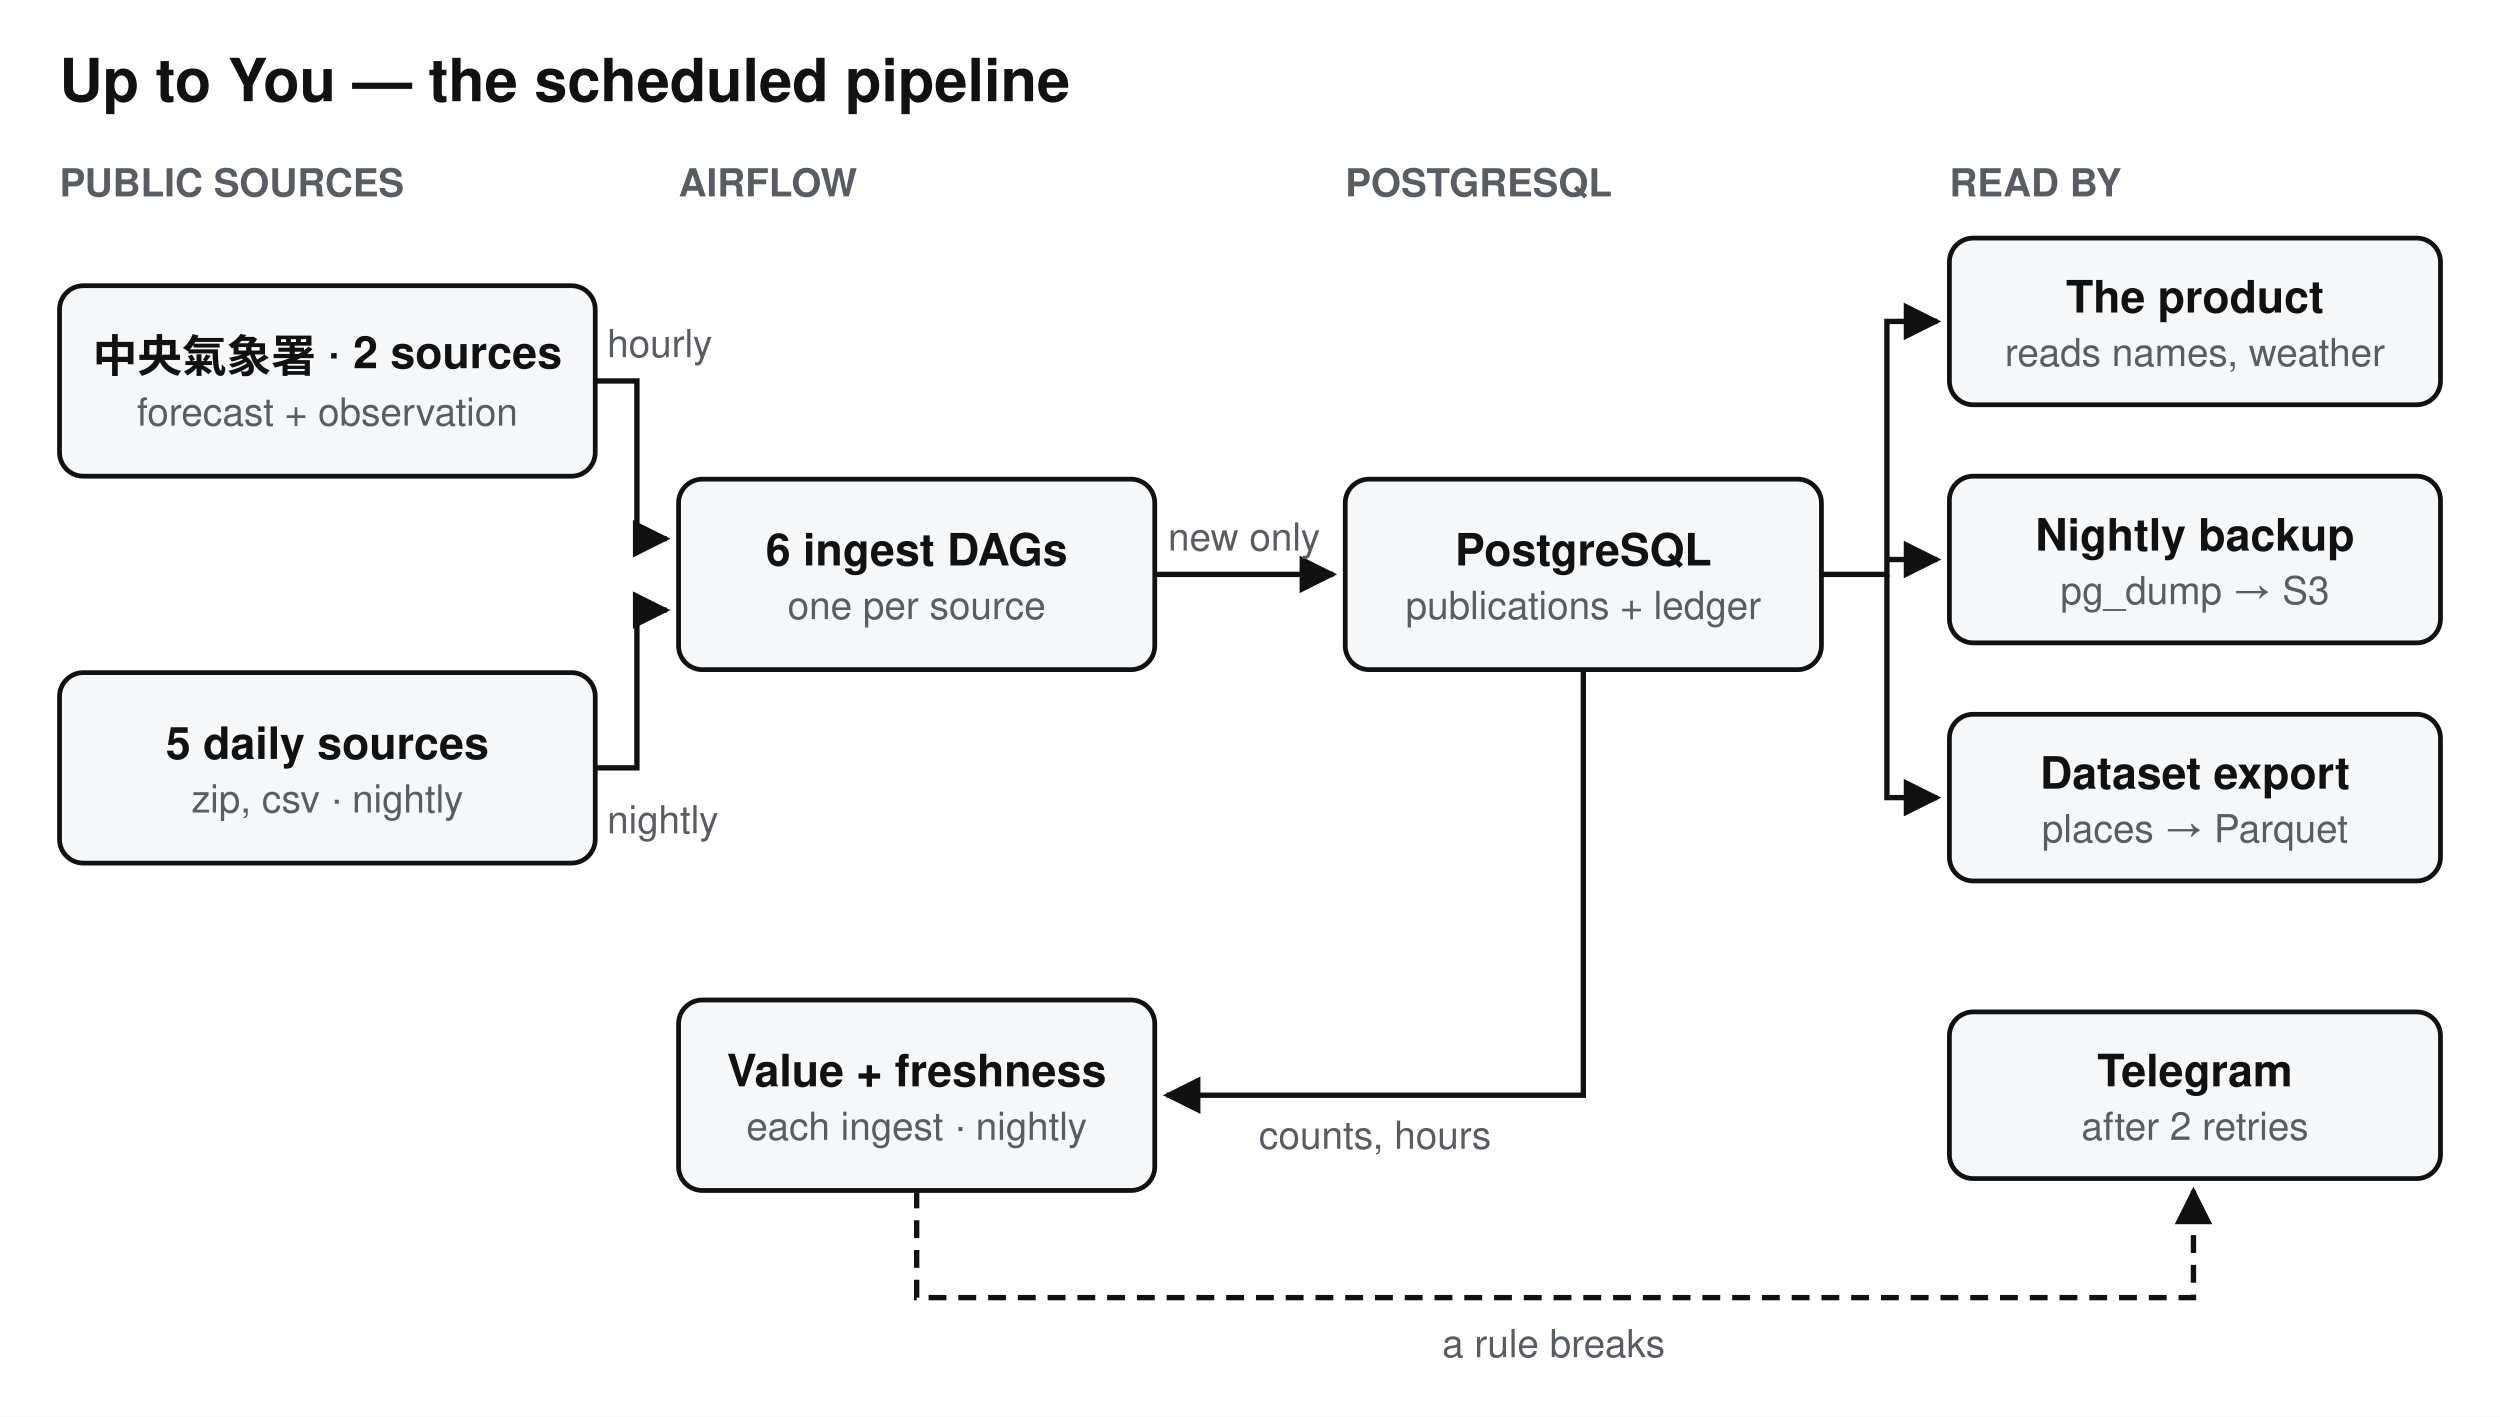
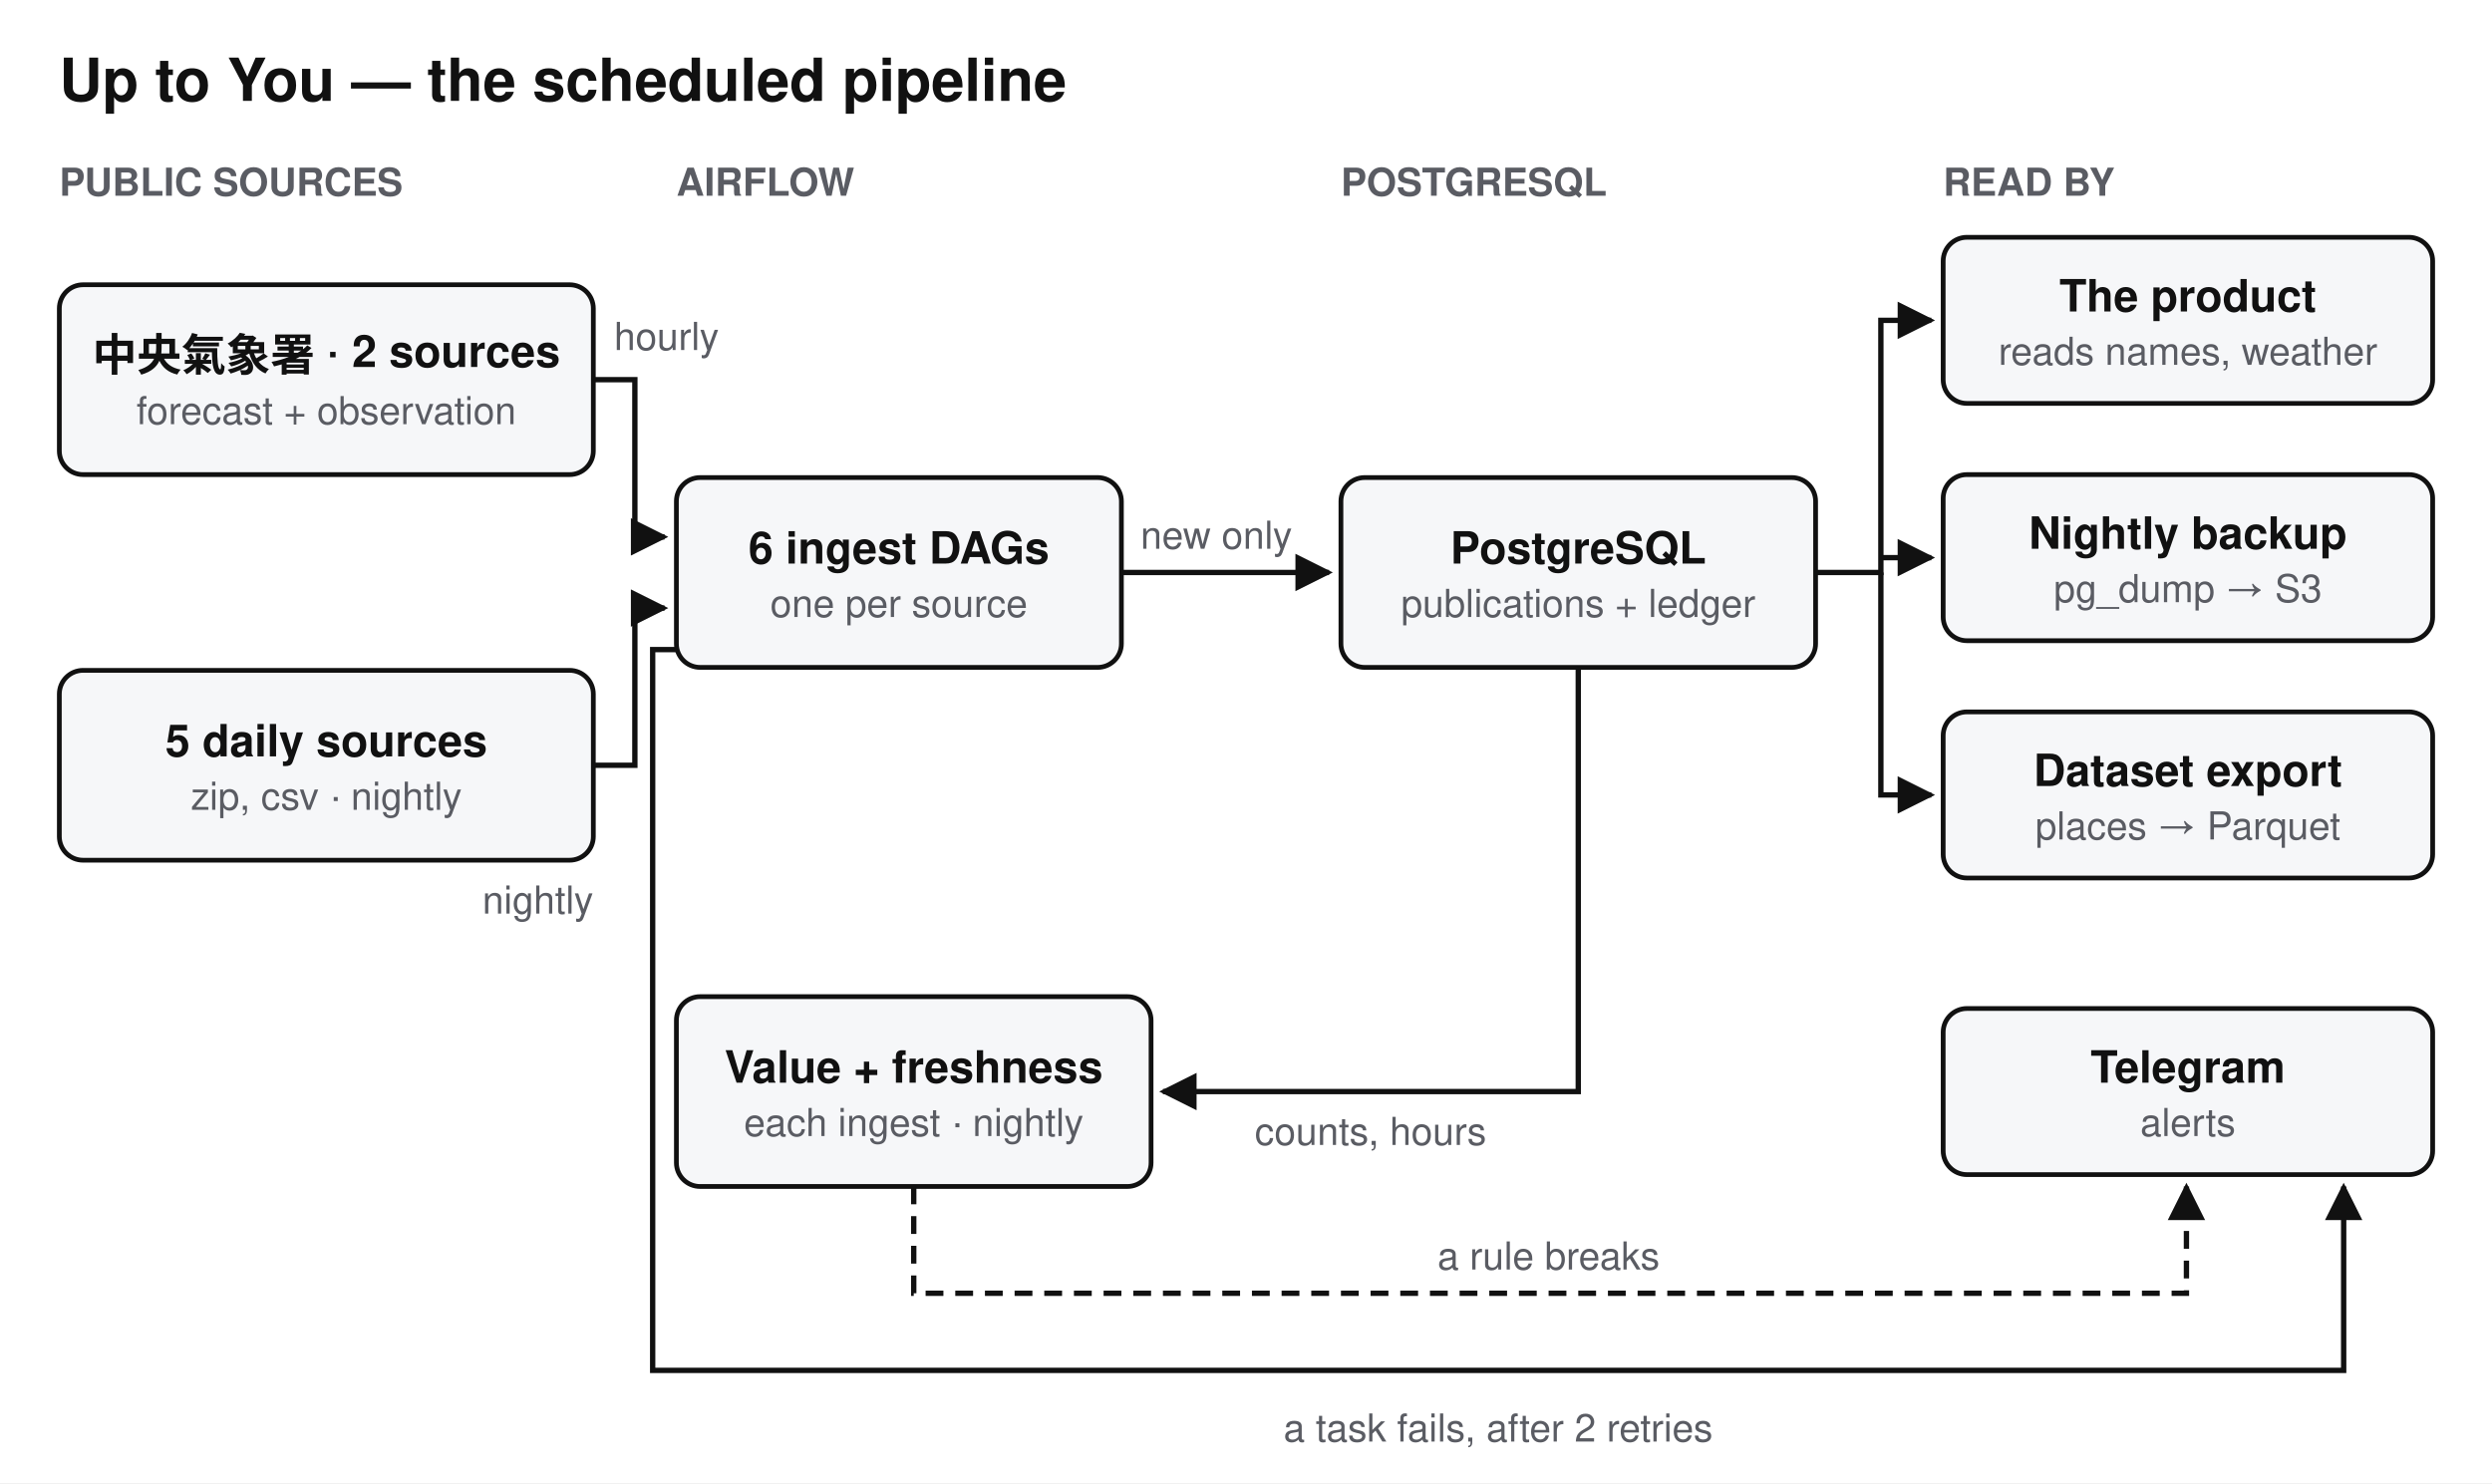
- <svg xmlns="http://www.w3.org/2000/svg" width="840" height="476" viewBox="0 0 840 476" font-family="Helvetica Neue, Helvetica, Arial, 'Noto Sans TC', sans-serif">
+ <svg xmlns="http://www.w3.org/2000/svg" width="840" height="500" viewBox="0 0 840 500" font-family="Helvetica Neue, Helvetica, Arial, 'Noto Sans TC', sans-serif">
  <defs>
    <marker id="a" viewBox="0 0 10 10" refX="9" refY="5" markerWidth="7" markerHeight="7" orient="auto-start-reverse">
      <path d="M0,0 L10,5 L0,10 z" fill="#111111" />
    </marker>
  </defs>
-   <rect width="840" height="476" fill="#ffffff" />
+   <rect width="840" height="500" fill="#ffffff" />
  <text x="20" y="34" text-anchor="start" font-size="20" font-weight="800" fill="#111111" font-family="Helvetica Neue, Helvetica, Arial, sans-serif">Up to You — the scheduled pipeline</text>
  <text x="20" y="66" text-anchor="start" font-size="13" font-weight="700" fill="#5A5C63" font-family="Helvetica Neue, Helvetica, Arial, sans-serif">PUBLIC SOURCES</text>
  <text x="228" y="66" text-anchor="start" font-size="13" font-weight="700" fill="#5A5C63" font-family="Helvetica Neue, Helvetica, Arial, sans-serif">AIRFLOW</text>
  <text x="452" y="66" text-anchor="start" font-size="13" font-weight="700" fill="#5A5C63" font-family="Helvetica Neue, Helvetica, Arial, sans-serif">POSTGRESQL</text>
  <text x="655" y="66" text-anchor="start" font-size="13" font-weight="700" fill="#5A5C63" font-family="Helvetica Neue, Helvetica, Arial, sans-serif">READ BY</text>
  <rect x="20" y="96" width="180" height="64" rx="8" fill="#F6F7F9" stroke="#111111" stroke-width="1.6" />
  <text x="110.0" y="125.0" text-anchor="middle" font-size="15" font-weight="700" fill="#111111" font-family="Helvetica Neue, Helvetica, Arial, sans-serif">中央氣象署 · 2 sources</text>
  <text x="110.0" y="143.0" text-anchor="middle" font-size="13" font-weight="400" fill="#5A5C63" font-family="Helvetica Neue, Helvetica, Arial, sans-serif">forecast + observation</text>
  <rect x="20" y="226" width="180" height="64" rx="8" fill="#F6F7F9" stroke="#111111" stroke-width="1.6" />
  <text x="110.0" y="255.0" text-anchor="middle" font-size="15" font-weight="700" fill="#111111" font-family="Helvetica Neue, Helvetica, Arial, sans-serif">5 daily sources</text>
  <text x="110.0" y="273.0" text-anchor="middle" font-size="13" font-weight="400" fill="#5A5C63" font-family="Helvetica Neue, Helvetica, Arial, sans-serif">zip, csv · nightly</text>
-   <rect x="228" y="161" width="160" height="64" rx="8" fill="#F6F7F9" stroke="#111111" stroke-width="1.6" />
-   <text x="308.0" y="190.0" text-anchor="middle" font-size="15" font-weight="700" fill="#111111" font-family="Helvetica Neue, Helvetica, Arial, sans-serif">6 ingest DAGs</text>
-   <text x="308.0" y="208.0" text-anchor="middle" font-size="13" font-weight="400" fill="#5A5C63" font-family="Helvetica Neue, Helvetica, Arial, sans-serif">one per source</text>
+   <rect x="228" y="161" width="150" height="64" rx="8" fill="#F6F7F9" stroke="#111111" stroke-width="1.6" />
+   <text x="303.0" y="190.0" text-anchor="middle" font-size="15" font-weight="700" fill="#111111" font-family="Helvetica Neue, Helvetica, Arial, sans-serif">6 ingest DAGs</text>
+   <text x="303.0" y="208.0" text-anchor="middle" font-size="13" font-weight="400" fill="#5A5C63" font-family="Helvetica Neue, Helvetica, Arial, sans-serif">one per source</text>
  <rect x="452" y="161" width="160" height="64" rx="8" fill="#F6F7F9" stroke="#111111" stroke-width="1.6" />
  <text x="532.0" y="190.0" text-anchor="middle" font-size="15" font-weight="700" fill="#111111" font-family="Helvetica Neue, Helvetica, Arial, sans-serif">PostgreSQL</text>
  <text x="532.0" y="208.0" text-anchor="middle" font-size="13" font-weight="400" fill="#5A5C63" font-family="Helvetica Neue, Helvetica, Arial, sans-serif">publications + ledger</text>
  <rect x="228" y="336" width="160" height="64" rx="8" fill="#F6F7F9" stroke="#111111" stroke-width="1.6" />
  <text x="308.0" y="365.0" text-anchor="middle" font-size="15" font-weight="700" fill="#111111" font-family="Helvetica Neue, Helvetica, Arial, sans-serif">Value + freshness</text>
  <text x="308.0" y="383.0" text-anchor="middle" font-size="13" font-weight="400" fill="#5A5C63" font-family="Helvetica Neue, Helvetica, Arial, sans-serif">each ingest · nightly</text>
  <rect x="655" y="80" width="165" height="56" rx="8" fill="#F6F7F9" stroke="#111111" stroke-width="1.6" />
  <text x="737.5" y="105.0" text-anchor="middle" font-size="15" font-weight="700" fill="#111111" font-family="Helvetica Neue, Helvetica, Arial, sans-serif">The product</text>
  <text x="737.5" y="123.0" text-anchor="middle" font-size="13" font-weight="400" fill="#5A5C63" font-family="Helvetica Neue, Helvetica, Arial, sans-serif">reads names, weather</text>
  <rect x="655" y="160" width="165" height="56" rx="8" fill="#F6F7F9" stroke="#111111" stroke-width="1.6" />
  <text x="737.5" y="185.0" text-anchor="middle" font-size="15" font-weight="700" fill="#111111" font-family="Helvetica Neue, Helvetica, Arial, sans-serif">Nightly backup</text>
  <text x="737.5" y="203.0" text-anchor="middle" font-size="13" font-weight="400" fill="#5A5C63" font-family="Helvetica Neue, Helvetica, Arial, sans-serif">pg_dump → S3</text>
  <rect x="655" y="240" width="165" height="56" rx="8" fill="#F6F7F9" stroke="#111111" stroke-width="1.6" />
  <text x="737.5" y="265.0" text-anchor="middle" font-size="15" font-weight="700" fill="#111111" font-family="Helvetica Neue, Helvetica, Arial, sans-serif">Dataset export</text>
  <text x="737.5" y="283.0" text-anchor="middle" font-size="13" font-weight="400" fill="#5A5C63" font-family="Helvetica Neue, Helvetica, Arial, sans-serif">places → Parquet</text>
  <rect x="655" y="340" width="165" height="56" rx="8" fill="#F6F7F9" stroke="#111111" stroke-width="1.6" />
  <text x="737.5" y="365.0" text-anchor="middle" font-size="15" font-weight="700" fill="#111111" font-family="Helvetica Neue, Helvetica, Arial, sans-serif">Telegram</text>
-   <text x="737.5" y="383.0" text-anchor="middle" font-size="13" font-weight="400" fill="#5A5C63" font-family="Helvetica Neue, Helvetica, Arial, sans-serif">after 2 retries</text>
+   <text x="737.5" y="383.0" text-anchor="middle" font-size="13" font-weight="400" fill="#5A5C63" font-family="Helvetica Neue, Helvetica, Arial, sans-serif">alerts</text>
  <path d="M200,128 L214,128 L214,181 L224,181" fill="none" stroke="#111111" stroke-width="1.8" marker-end="url(#a)" />
-   <text x="204" y="120" text-anchor="start" font-size="13" font-weight="500" fill="#5A5C63" font-family="Helvetica Neue, Helvetica, Arial, sans-serif">hourly</text>
+   <text x="207" y="118" text-anchor="start" font-size="13" font-weight="500" fill="#5A5C63" font-family="Helvetica Neue, Helvetica, Arial, sans-serif">hourly</text>
  <path d="M200,258 L214,258 L214,205 L224,205" fill="none" stroke="#111111" stroke-width="1.8" marker-end="url(#a)" />
-   <text x="204" y="280" text-anchor="start" font-size="13" font-weight="500" fill="#5A5C63" font-family="Helvetica Neue, Helvetica, Arial, sans-serif">nightly</text>
-   <path d="M388,193 L448,193" fill="none" stroke="#111111" stroke-width="1.8" marker-end="url(#a)" />
-   <text x="418" y="185" text-anchor="middle" font-size="13" font-weight="500" fill="#5A5C63" font-family="Helvetica Neue, Helvetica, Arial, sans-serif">new only</text>
+   <text x="200" y="308" text-anchor="end" font-size="13" font-weight="500" fill="#5A5C63" font-family="Helvetica Neue, Helvetica, Arial, sans-serif">nightly</text>
+   <path d="M378,193 L448,193" fill="none" stroke="#111111" stroke-width="1.8" marker-end="url(#a)" />
+   <text x="410" y="185" text-anchor="middle" font-size="13" font-weight="500" fill="#5A5C63" font-family="Helvetica Neue, Helvetica, Arial, sans-serif">new only</text>
  <path d="M612,193 L634,193 L634,108 L651,108" fill="none" stroke="#111111" stroke-width="1.8" marker-end="url(#a)" />
  <path d="M634,188 L651,188" fill="none" stroke="#111111" stroke-width="1.8" marker-end="url(#a)" />
  <path d="M634,193 L634,268 L651,268" fill="none" stroke="#111111" stroke-width="1.8" marker-end="url(#a)" />
  <path d="M532,225 L532,368 L392,368" fill="none" stroke="#111111" stroke-width="1.8" marker-end="url(#a)" />
  <text x="462" y="386" text-anchor="middle" font-size="13" font-weight="500" fill="#5A5C63" font-family="Helvetica Neue, Helvetica, Arial, sans-serif">counts, hours</text>
  <path d="M308,400 L308,436 L737,436 L737,400" fill="none" stroke="#111111" stroke-width="1.8" stroke-dasharray="6 4" marker-end="url(#a)" />
-   <text x="522" y="456" text-anchor="middle" font-size="13" font-weight="500" fill="#5A5C63" font-family="Helvetica Neue, Helvetica, Arial, sans-serif">a rule breaks</text>
+   <text x="522" y="428" text-anchor="middle" font-size="13" font-weight="500" fill="#5A5C63" font-family="Helvetica Neue, Helvetica, Arial, sans-serif">a rule breaks</text>
+   <path d="M228,219 L220,219 L220,462 L790,462 L790,400" fill="none" stroke="#111111" stroke-width="1.8" marker-end="url(#a)" />
+   <text x="505" y="486" text-anchor="middle" font-size="13" font-weight="500" fill="#5A5C63" font-family="Helvetica Neue, Helvetica, Arial, sans-serif">a task fails, after 2 retries</text>
</svg>
